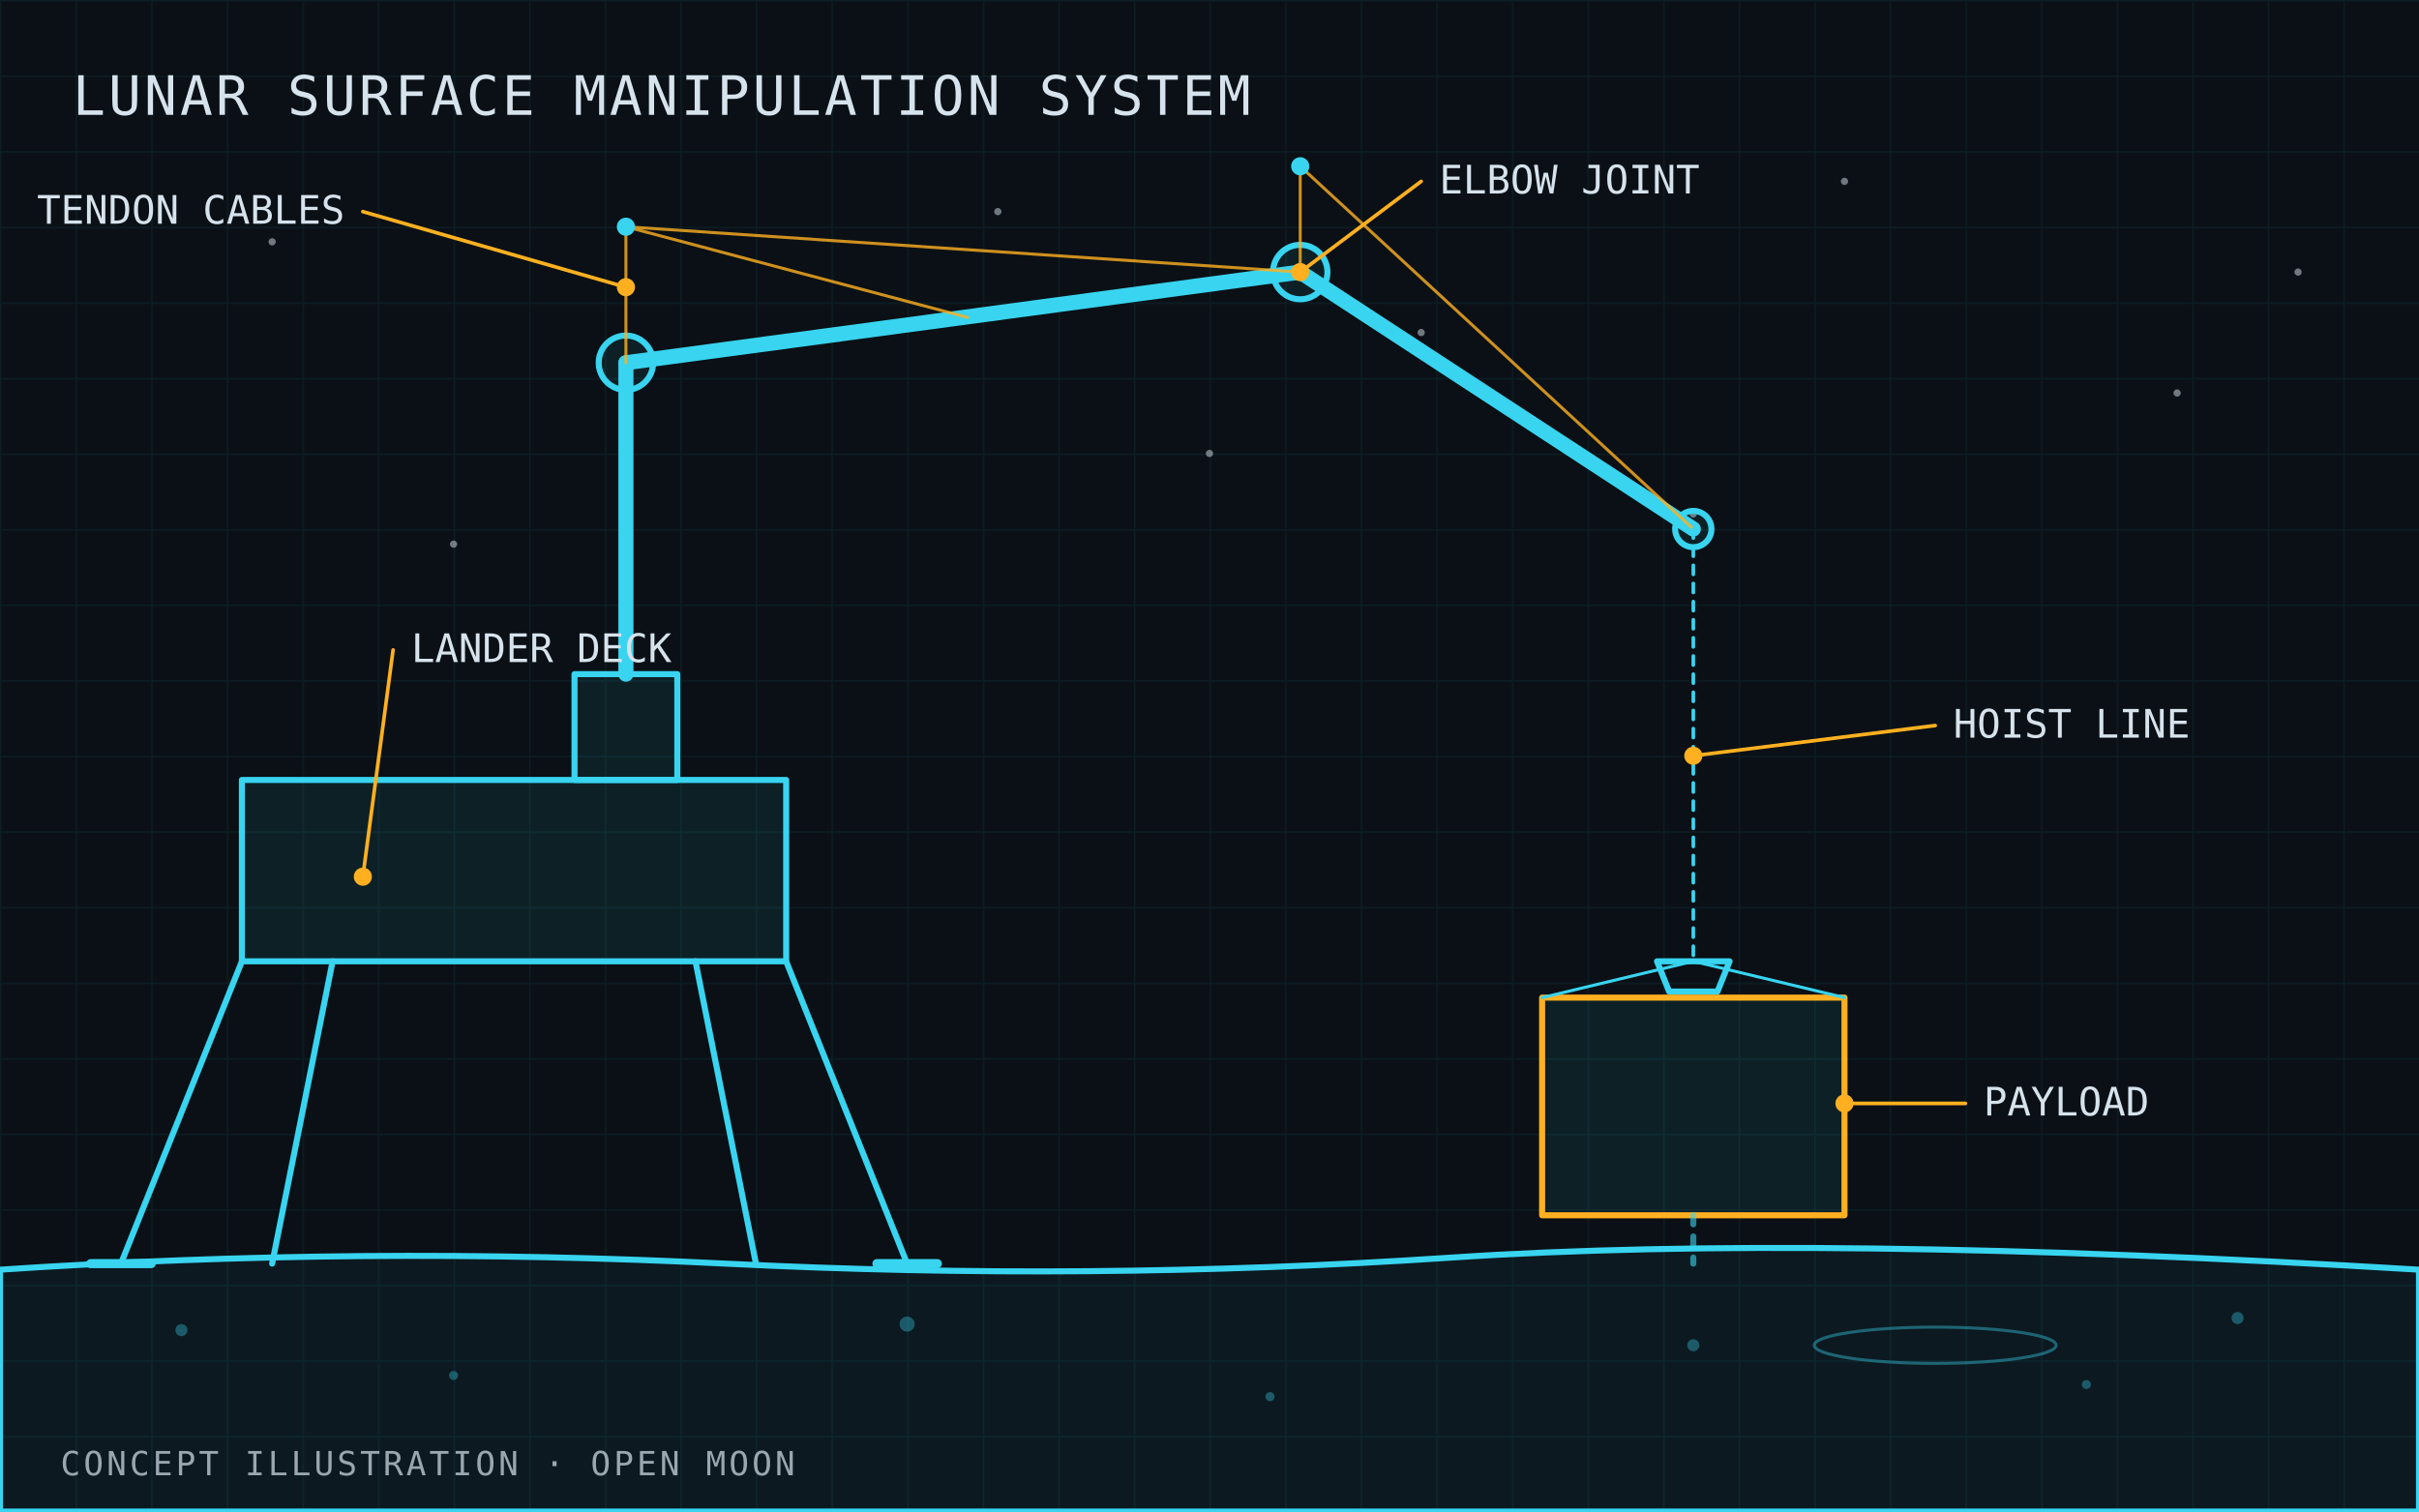
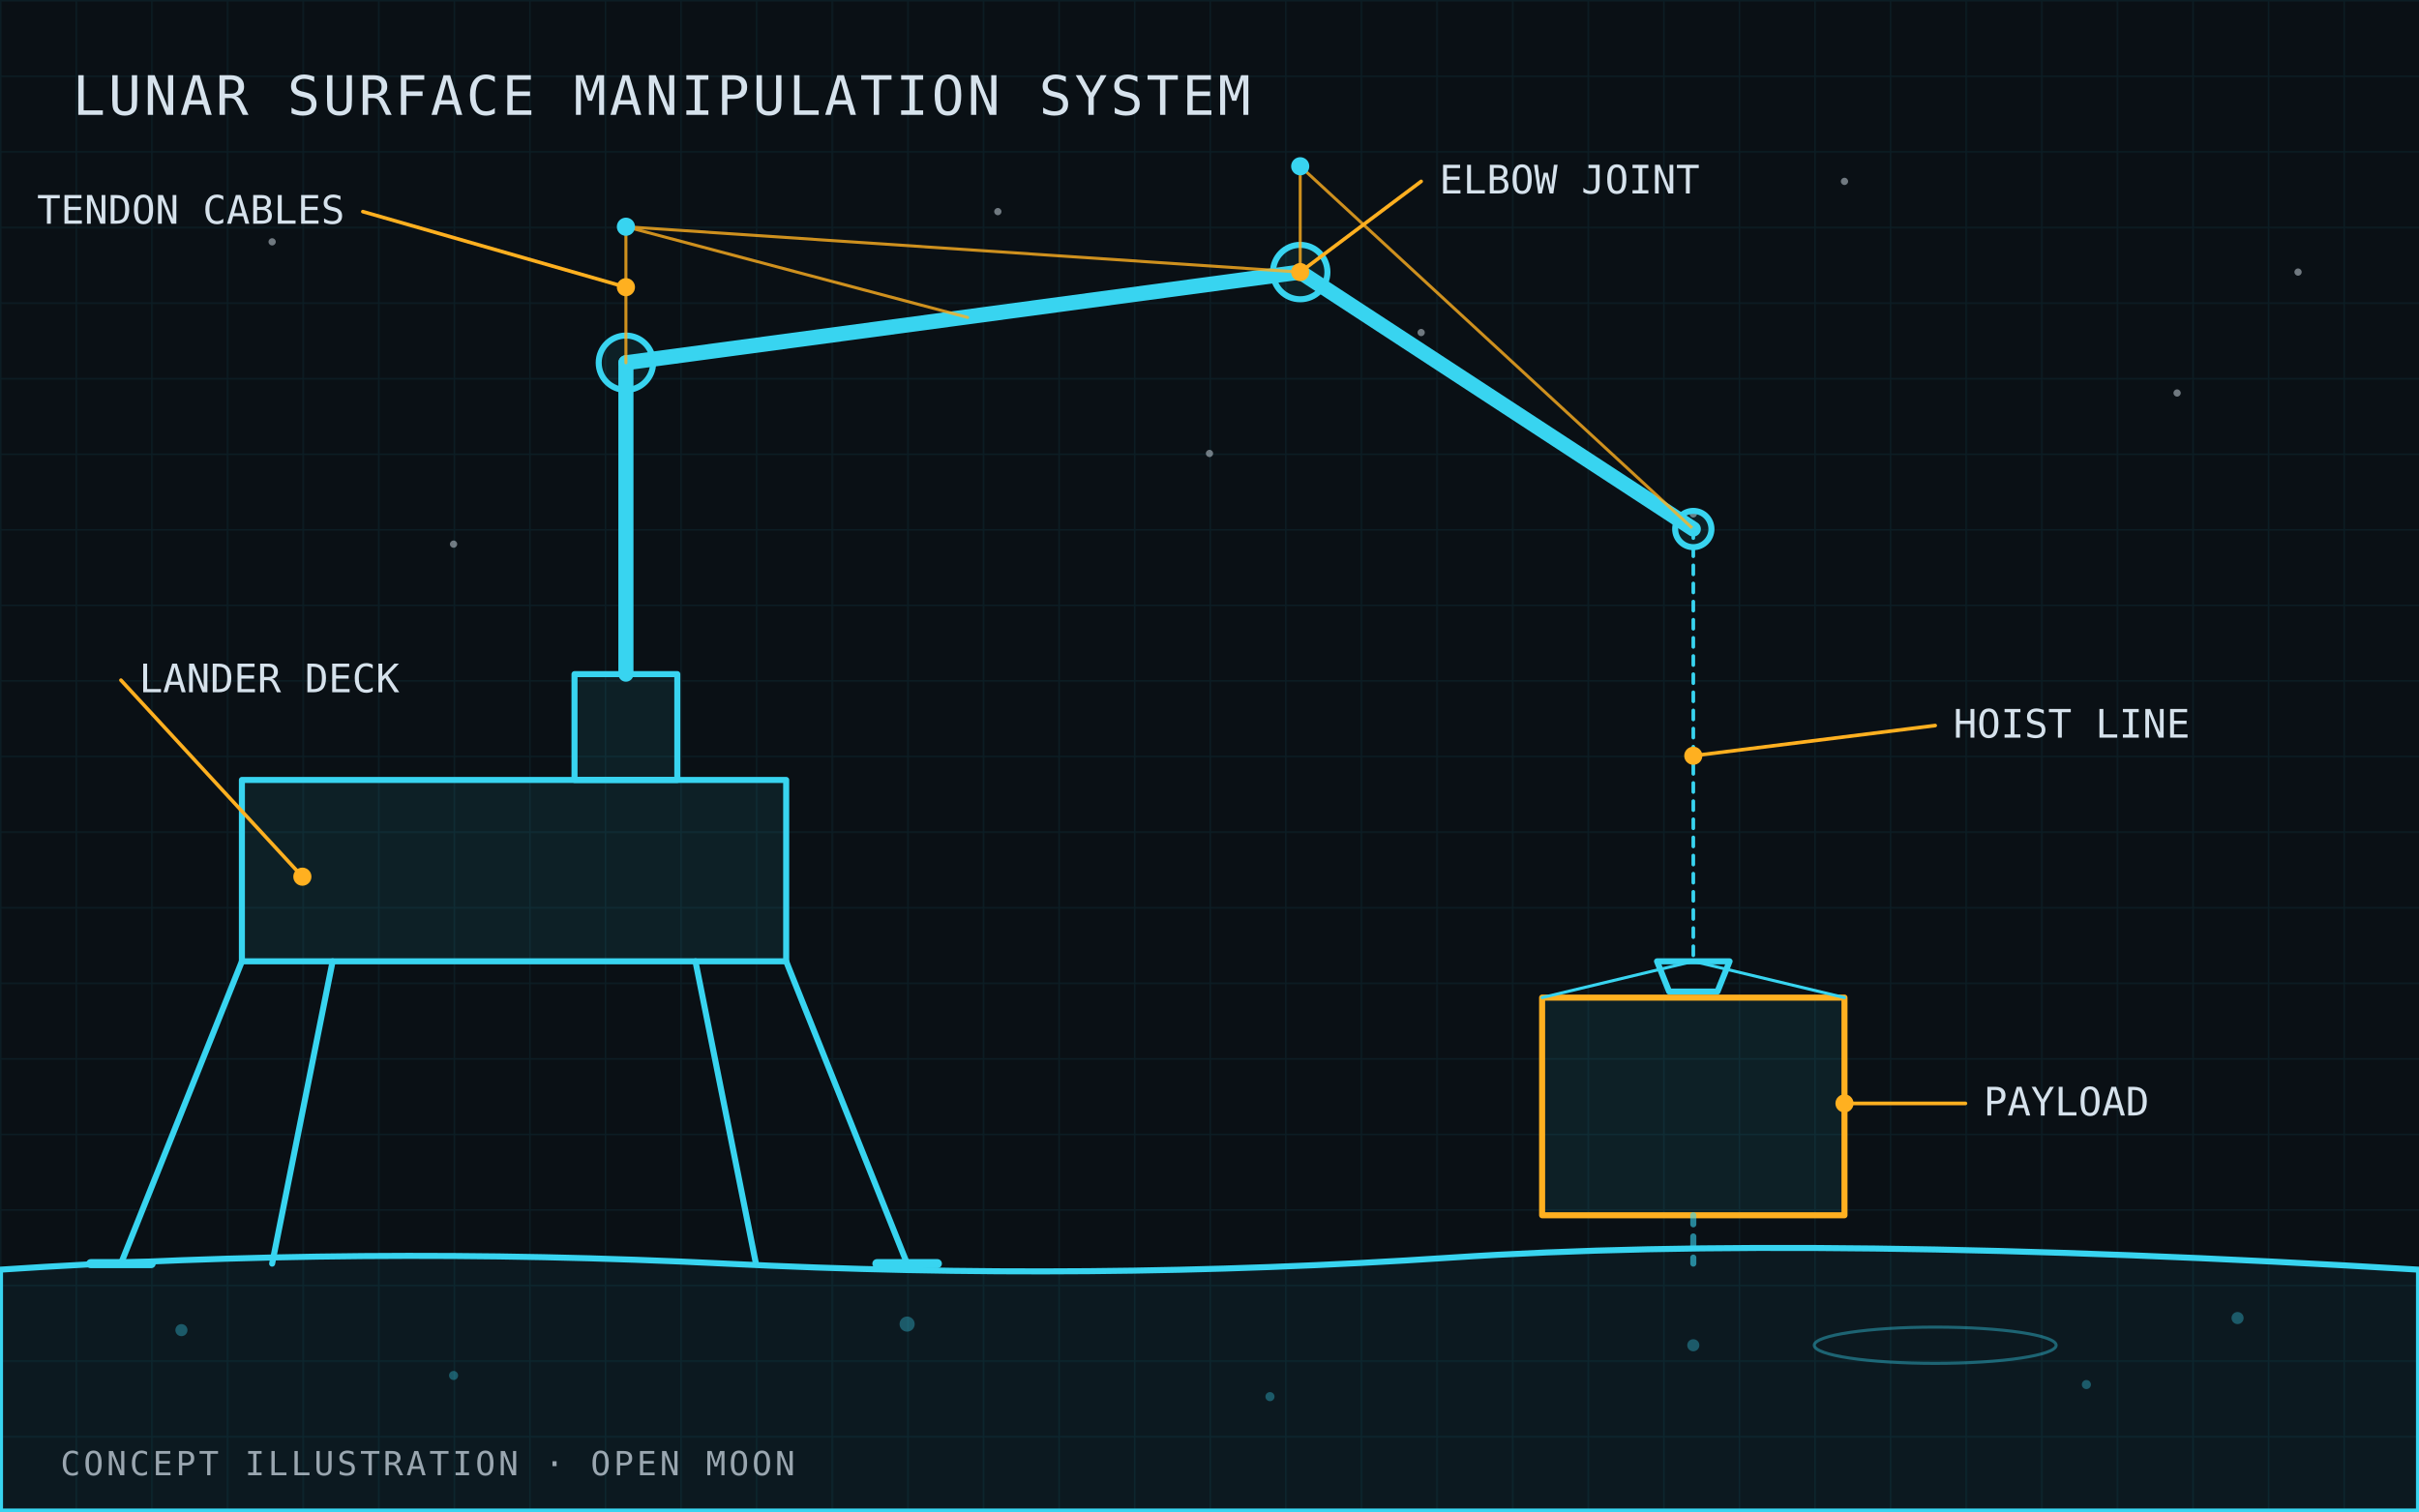
<svg xmlns="http://www.w3.org/2000/svg" viewBox="0 0 800 500" width="800" height="500" font-family="Share Tech Mono, monospace">
  <defs>
    <pattern id="g" width="25" height="25" patternUnits="userSpaceOnUse">
      <path d="M25 0H0V25" fill="none" stroke="rgba(56,212,240,.07)" stroke-width="1" />
    </pattern>
  </defs>
  <rect width="800" height="500" fill="#0a1015" />
  <rect width="800" height="500" fill="url(#g)" />
  <path d="M0 420 Q120 412 240 418 T480 416 T800 420 V500 H0Z" fill="rgba(56,212,240,.05)" stroke="#38d4f0" stroke-width="2" />
  <g fill="#38d4f0" opacity=".35">
    <circle cx="60" cy="440" r="2" />
    <circle cx="150" cy="455" r="1.5" />
    <circle cx="300" cy="438" r="2.5" />
    <circle cx="420" cy="462" r="1.5" />
    <circle cx="560" cy="445" r="2" />
    <circle cx="690" cy="458" r="1.5" />
    <circle cx="740" cy="436" r="2" />
  </g>
  <ellipse cx="640" cy="445" rx="40" ry="6" fill="none" stroke="#38d4f0" stroke-width="1" opacity=".4" />
  <g fill="none" stroke="#38d4f0" stroke-width="2" stroke-linejoin="round" stroke-linecap="round">
    <circle cx="90" cy="80" r="1.2" fill="#d6e2ec" stroke="none" opacity=".5" />
    <circle cx="210" cy="120" r="1.2" fill="#d6e2ec" stroke="none" opacity=".5" />
    <circle cx="330" cy="70" r="1.2" fill="#d6e2ec" stroke="none" opacity=".5" />
    <circle cx="470" cy="110" r="1.2" fill="#d6e2ec" stroke="none" opacity=".5" />
    <circle cx="610" cy="60" r="1.2" fill="#d6e2ec" stroke="none" opacity=".5" />
    <circle cx="720" cy="130" r="1.2" fill="#d6e2ec" stroke="none" opacity=".5" />
    <circle cx="760" cy="90" r="1.2" fill="#d6e2ec" stroke="none" opacity=".5" />
    <circle cx="150" cy="180" r="1.2" fill="#d6e2ec" stroke="none" opacity=".5" />
    <circle cx="560" cy="170" r="1.2" fill="#d6e2ec" stroke="none" opacity=".5" />
    <circle cx="400" cy="150" r="1.2" fill="#d6e2ec" stroke="none" opacity=".5" />
    <g transform="translate(170 418)">
      <path d="M-90 -100h180v-60h-180z" fill="rgba(56,212,240,.08)" />
      <path d="M-90 -100L-130 0M90 -100L130 0M-60 -100L-80 0M60 -100L80 0" />
      <path d="M-140 0h20M120 0h20" stroke-width="3" />
      <rect x="20" y="-195" width="34" height="35" fill="rgba(56,212,240,.08)" />
    </g>
    <path d="M207 223L207 120" stroke-width="5" />
    <circle cx="207" cy="120" r="9" fill="rgba(56,212,240,.08)" />
    <path d="M207 120L430 90" stroke-width="5" />
    <circle cx="430" cy="90" r="9" fill="rgba(56,212,240,.08)" />
    <path d="M430 90L560 175" stroke-width="5" />
    <circle cx="560" cy="175" r="6" fill="rgba(56,212,240,.08)" />
    <path d="M207 75L207 120M207 75L320 105M207 75L430 90M430 55L430 90M430 55L560 175" stroke="#ffb020" stroke-width="1" opacity=".8" />
    <path d="M207 75v0" stroke-width="6" />
    <path d="M430 55v0" stroke-width="6" />
    <path d="M560 175V318" stroke-width="1.2" stroke-dasharray="3 3" />
    <path d="M548 318h24l-4 10h-16z" />
    <rect x="510" y="330" width="100" height="72" fill="rgba(56,212,240,.08)" stroke="#ffb020" />
    <path d="M510 330l50-12 50 12" stroke-width="1" />
    <path d="M560 402v16" stroke-dasharray="3 4" opacity=".6" />
    <path d="M207 95L120 70" stroke="#ffb020" stroke-width="1.2" />
    <circle cx="207" cy="95" r="3" fill="#ffb020" stroke="none" />
    <text x="114" y="74" fill="#d6e2ec" stroke="none" font-size="13" text-anchor="end">TENDON CABLES</text>
    <path d="M430 90L470 60" stroke="#ffb020" stroke-width="1.2" />
    <circle cx="430" cy="90" r="3" fill="#ffb020" stroke="none" />
    <text x="476" y="64" fill="#d6e2ec" stroke="none" font-size="13" text-anchor="start">ELBOW JOINT</text>
    <path d="M560 250L640 240" stroke="#ffb020" stroke-width="1.2" />
    <circle cx="560" cy="250" r="3" fill="#ffb020" stroke="none" />
    <text x="646" y="244" fill="#d6e2ec" stroke="none" font-size="13" text-anchor="start">HOIST LINE</text>
    <path d="M610 365L650 365" stroke="#ffb020" stroke-width="1.2" />
    <circle cx="610" cy="365" r="3" fill="#ffb020" stroke="none" />
    <text x="656" y="369" fill="#d6e2ec" stroke="none" font-size="13" text-anchor="start">PAYLOAD</text>
-     <path d="M120 290L130 215" stroke="#ffb020" stroke-width="1.2" />
-     <circle cx="120" cy="290" r="3" fill="#ffb020" stroke="none" />
-     <text x="136" y="219" fill="#d6e2ec" stroke="none" font-size="13" text-anchor="start">LANDER DECK</text>
+     <path d="M100 290L40 225" stroke="#ffb020" stroke-width="1.2" />
+     <circle cx="100" cy="290" r="3" fill="#ffb020" stroke="none" />
+     <text x="46" y="229" fill="#d6e2ec" stroke="none" font-size="13" text-anchor="start">LANDER DECK</text>
  </g>
  <text x="24" y="38" fill="#d6e2ec" font-size="18" letter-spacing="1">LUNAR SURFACE MANIPULATION SYSTEM</text>
  <text x="20" y="488" fill="#d6e2ec" font-size="11" opacity=".7" letter-spacing="1">CONCEPT ILLUSTRATION · OPEN MOON</text>
</svg>
